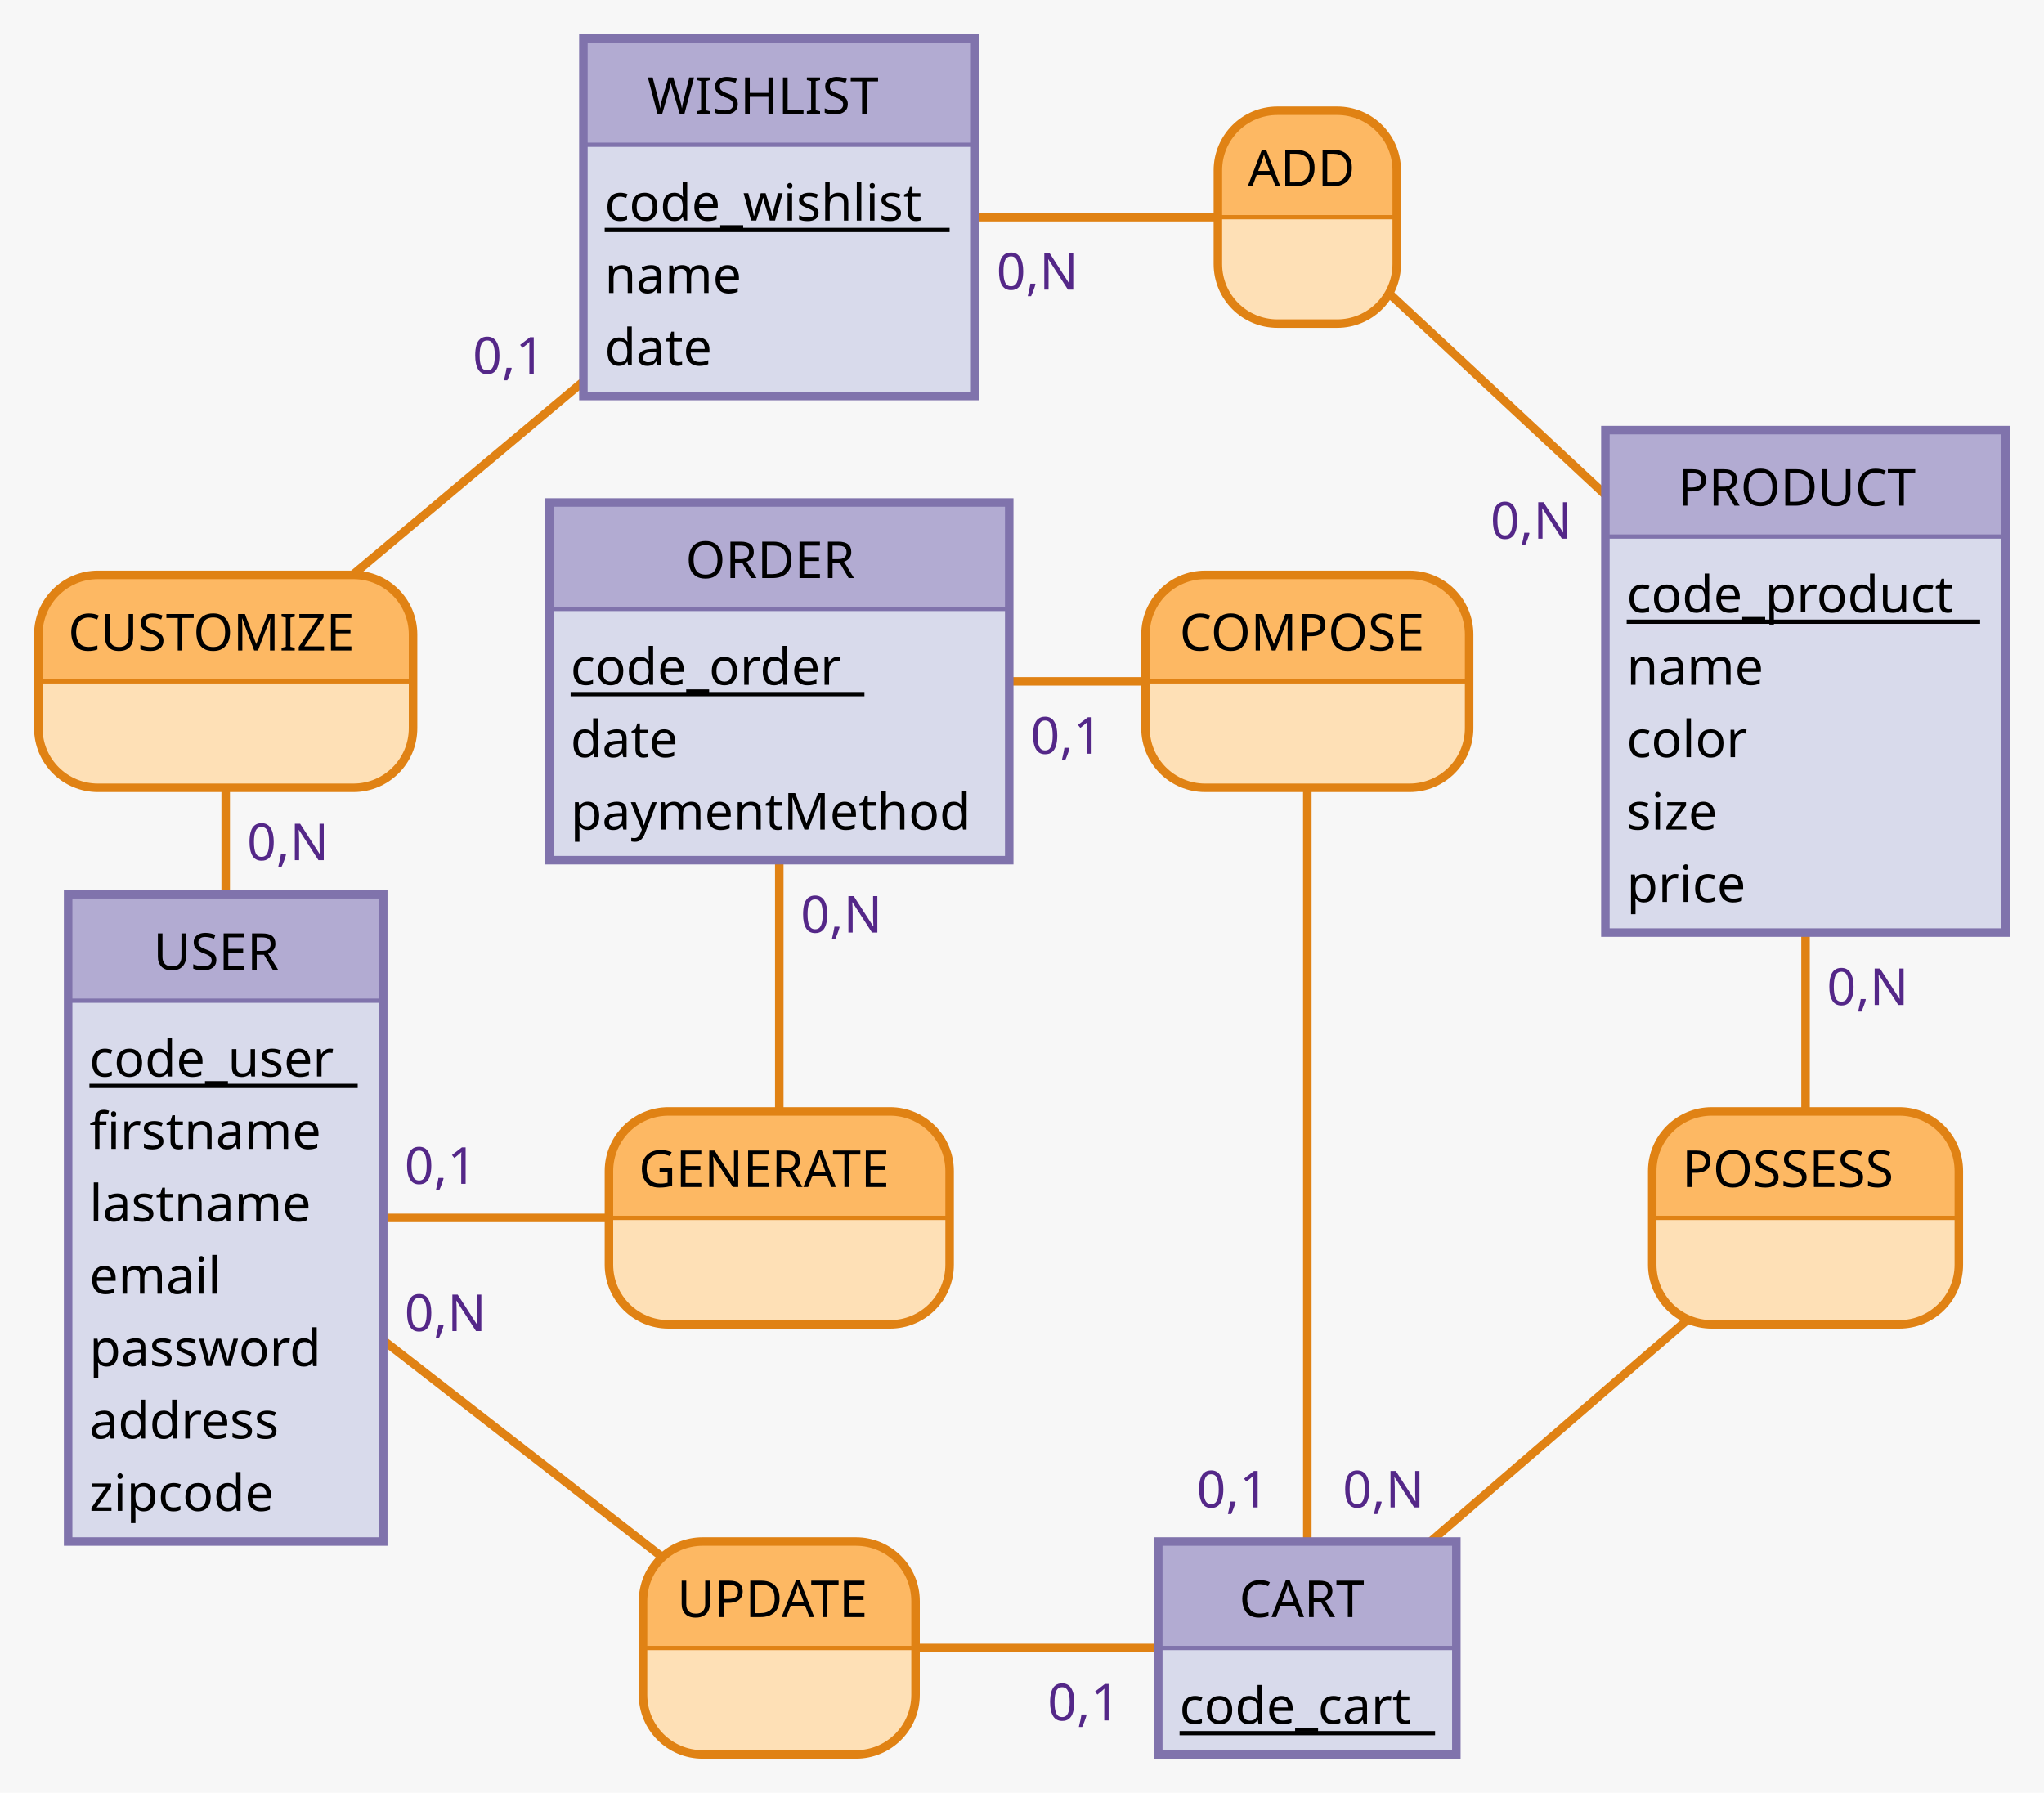
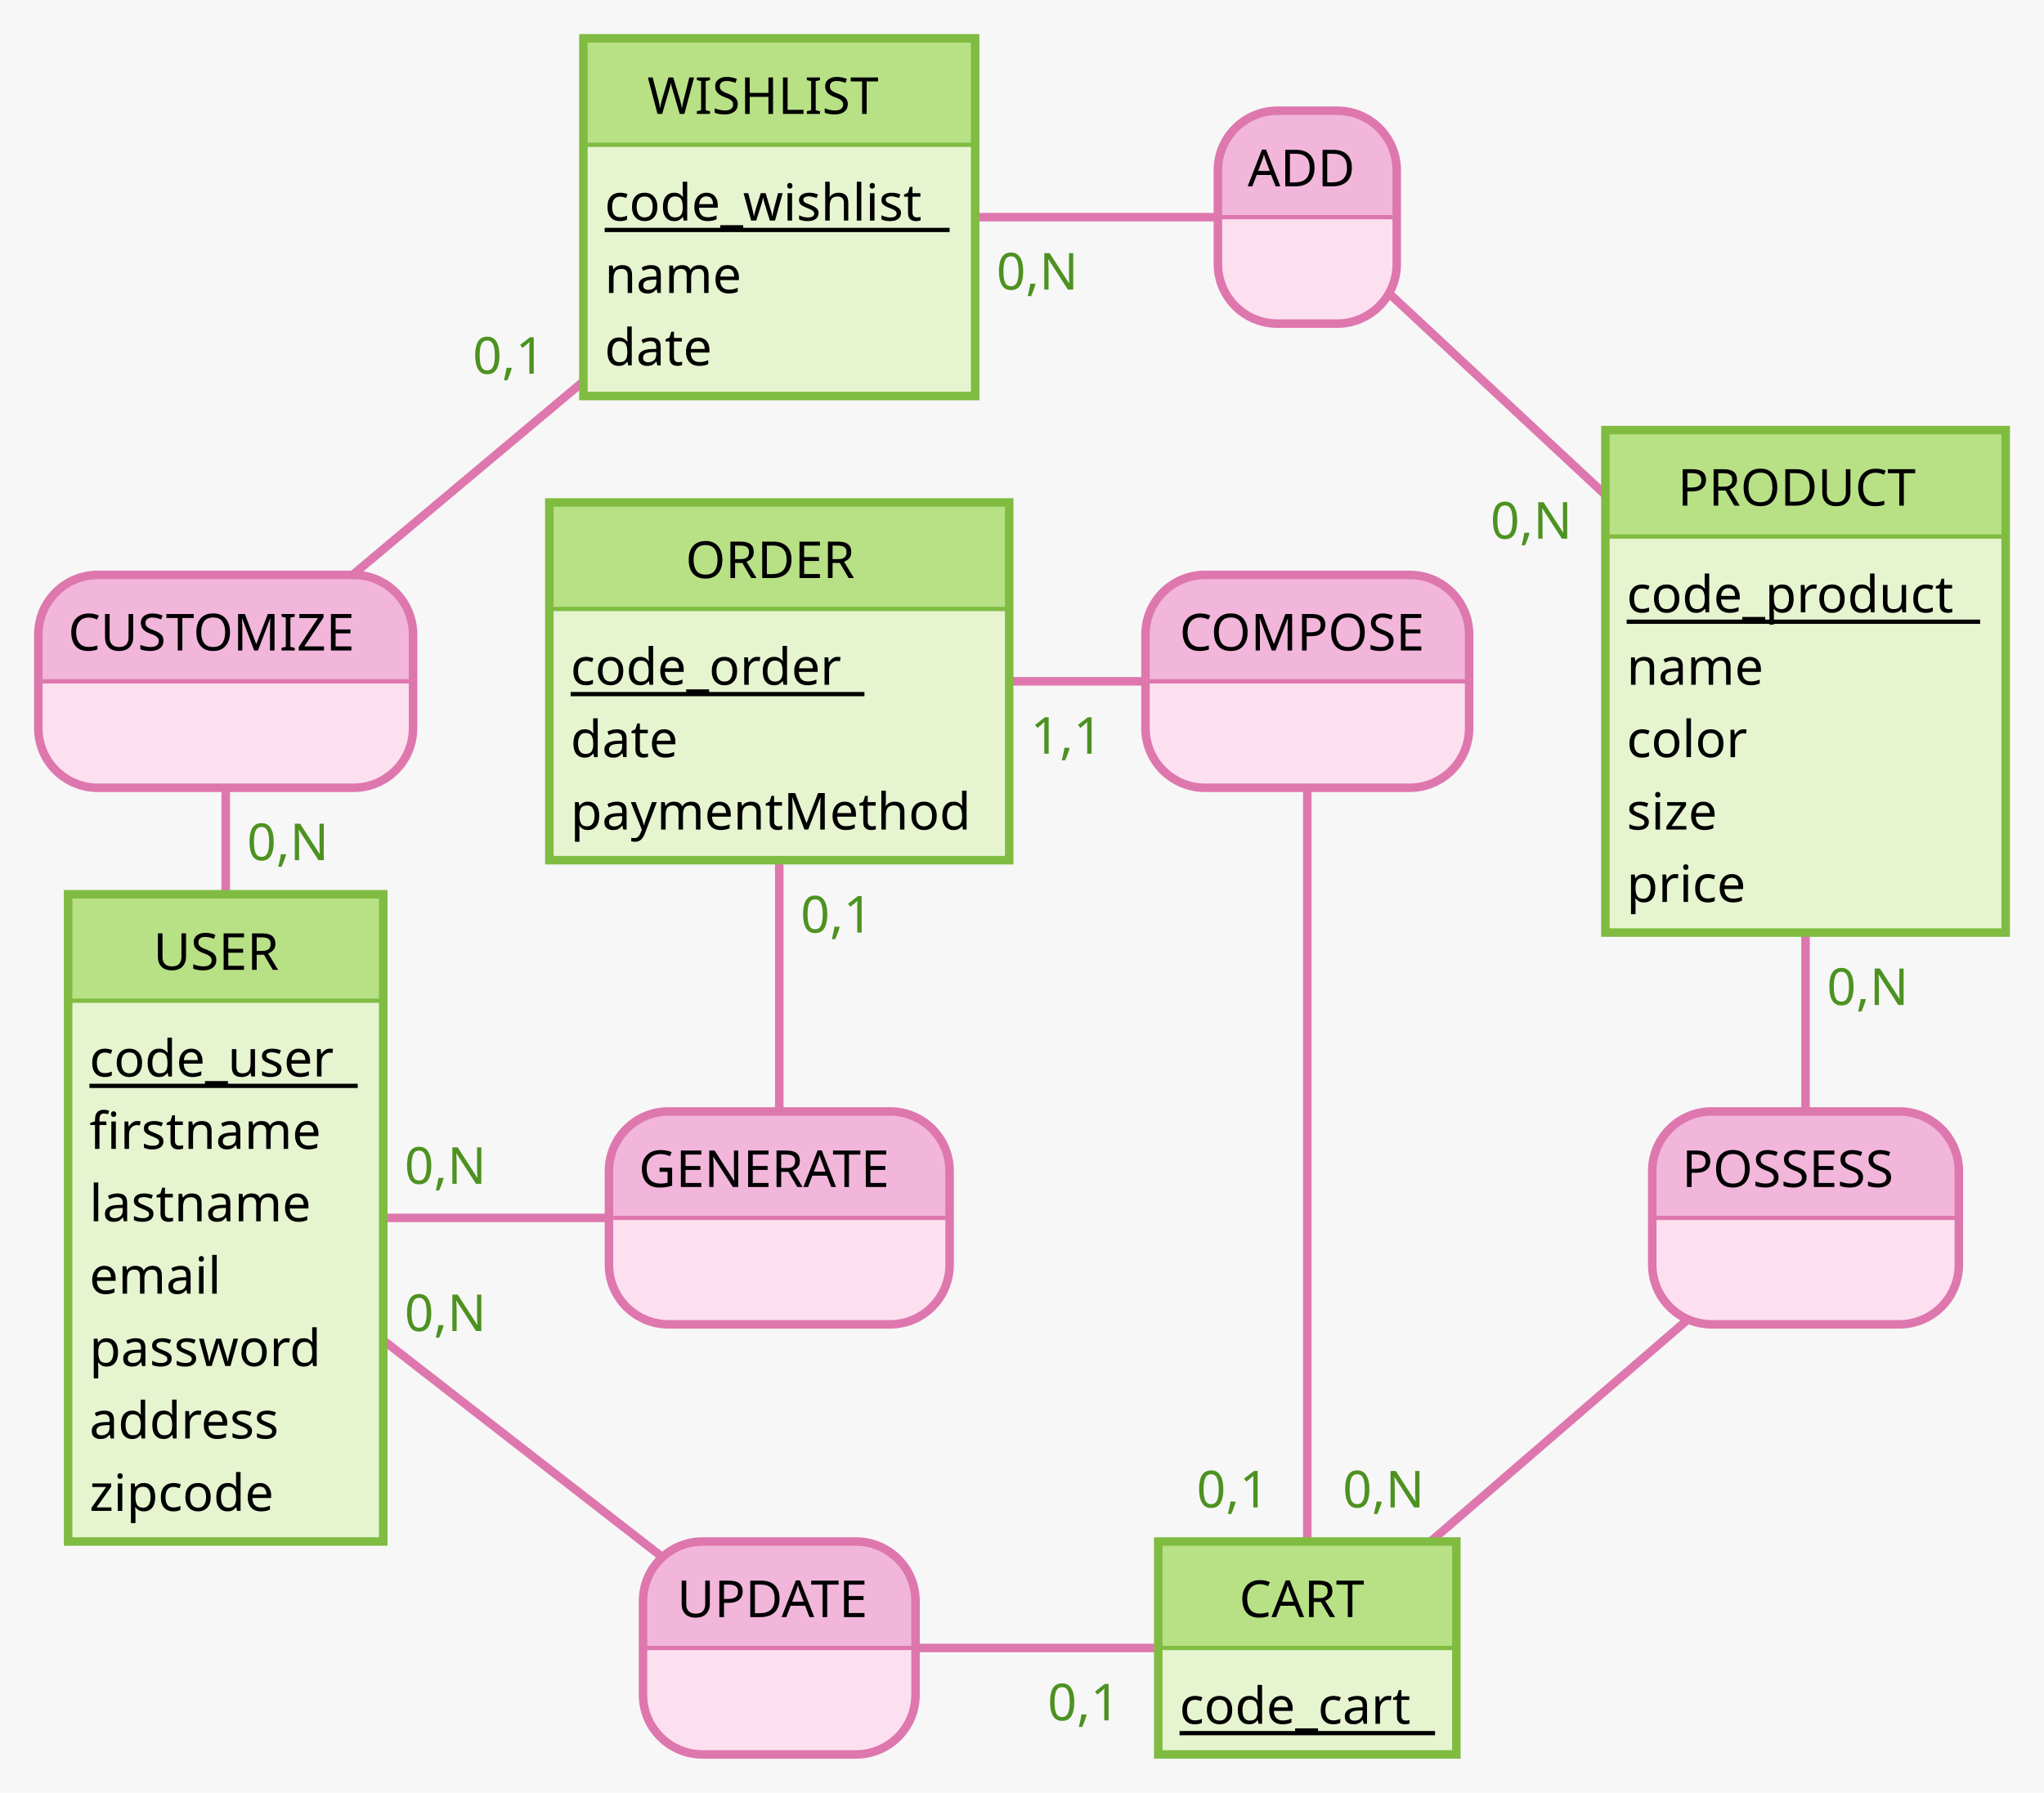
<svg xmlns="http://www.w3.org/2000/svg" width="480" height="421" viewBox="0 0 480 421">
  <rect id="frame" x="0" y="0" width="480" height="421" fill="#f7f7f7" stroke="none" stroke-width="0" />
  <g>
-     <line x1="183" y1="51" x2="307" y2="51" stroke="#e08214" stroke-width="2" />
-     <text x="234" y="68" fill="#542788" font-family="Verdana" font-size="12">0,N</text>
-     <line x1="424" y1="160" x2="307" y2="51" stroke="#e08214" stroke-width="2" />
-     <text x="350" y="126.5" fill="#542788" font-family="Verdana" font-size="12">0,N</text>
+     <line x1="183" y1="51" x2="307" y2="51" stroke="#de77ae" stroke-width="2" />
+     <text x="234" y="68" fill="#4d9221" font-family="Verdana" font-size="12">0,N</text>
+     <line x1="424" y1="160" x2="307" y2="51" stroke="#de77ae" stroke-width="2" />
+     <text x="350" y="126.5" fill="#4d9221" font-family="Verdana" font-size="12">0,N</text>
    <g>
-       <path d="M314 26 a14 14 90 0 1 14 14 V51 h-42 V40 a14 14 90 0 1 14 -14" fill="#fdb863" stroke="#fdb863" stroke-width="0" />
-       <path d="M328 51 v11 a14 14 90 0 1 -14 14 H300 a14 14 90 0 1 -14 -14 V51 H42" fill="#fee0b6" stroke="#fee0b6" stroke-width="0" />
-       <rect x="286" y="26" width="42" height="50" fill="none" rx="14" stroke="#e08214" stroke-width="2" />
-       <line x1="286" y1="51" x2="328" y2="51" stroke="#e08214" stroke-width="1" />
+       <path d="M314 26 a14 14 90 0 1 14 14 V51 h-42 V40 a14 14 90 0 1 14 -14" fill="#f1b6da" stroke="#f1b6da" stroke-width="0" />
+       <path d="M328 51 v11 a14 14 90 0 1 -14 14 H300 a14 14 90 0 1 -14 -14 V51 H42" fill="#fde0ef" stroke="#fde0ef" stroke-width="0" />
+       <rect x="286" y="26" width="42" height="50" fill="none" rx="14" stroke="#de77ae" stroke-width="2" />
+       <line x1="286" y1="51" x2="328" y2="51" stroke="#de77ae" stroke-width="1" />
      <text x="293" y="43.75" fill="#000" font-family="Verdana" font-size="12">ADD</text>
    </g>
  </g>
  <g>
-     <line x1="183" y1="51" x2="53" y2="160" stroke="#e08214" stroke-width="2" />
-     <text x="111" y="87.76" fill="#542788" font-family="Verdana" font-size="12">0,1</text>
-     <line x1="53" y1="286" x2="53" y2="160" stroke="#e08214" stroke-width="2" />
-     <text x="58" y="202" fill="#542788" font-family="Verdana" font-size="12">0,N</text>
+     <line x1="183" y1="51" x2="53" y2="160" stroke="#de77ae" stroke-width="2" />
+     <text x="111" y="87.76" fill="#4d9221" font-family="Verdana" font-size="12">0,1</text>
+     <line x1="53" y1="286" x2="53" y2="160" stroke="#de77ae" stroke-width="2" />
+     <text x="58" y="202" fill="#4d9221" font-family="Verdana" font-size="12">0,N</text>
    <g>
-       <path d="M83 135 a14 14 90 0 1 14 14 V160 h-88 V149 a14 14 90 0 1 14 -14" fill="#fdb863" stroke="#fdb863" stroke-width="0" />
-       <path d="M97 160 v11 a14 14 90 0 1 -14 14 H23 a14 14 90 0 1 -14 -14 V160 H88" fill="#fee0b6" stroke="#fee0b6" stroke-width="0" />
-       <rect x="9" y="135" width="88" height="50" fill="none" rx="14" stroke="#e08214" stroke-width="2" />
-       <line x1="9" y1="160" x2="97" y2="160" stroke="#e08214" stroke-width="1" />
+       <path d="M83 135 a14 14 90 0 1 14 14 V160 h-88 V149 a14 14 90 0 1 14 -14" fill="#f1b6da" stroke="#f1b6da" stroke-width="0" />
+       <path d="M97 160 v11 a14 14 90 0 1 -14 14 H23 a14 14 90 0 1 -14 -14 V160 H88" fill="#fde0ef" stroke="#fde0ef" stroke-width="0" />
+       <rect x="9" y="135" width="88" height="50" fill="none" rx="14" stroke="#de77ae" stroke-width="2" />
+       <line x1="9" y1="160" x2="97" y2="160" stroke="#de77ae" stroke-width="1" />
      <text x="16" y="152.75" fill="#000" font-family="Verdana" font-size="12">CUSTOMIZE</text>
    </g>
  </g>
  <g>
-     <line x1="307" y1="387" x2="307" y2="160" stroke="#e08214" stroke-width="2" />
-     <text x="281" y="354" fill="#542788" font-family="Verdana" font-size="12">0,1</text>
-     <line x1="183" y1="160" x2="307" y2="160" stroke="#e08214" stroke-width="2" />
-     <text x="242" y="177" fill="#542788" font-family="Verdana" font-size="12">0,1</text>
+     <line x1="307" y1="387" x2="307" y2="160" stroke="#de77ae" stroke-width="2" />
+     <text x="281" y="354" fill="#4d9221" font-family="Verdana" font-size="12">0,1</text>
+     <line x1="183" y1="160" x2="307" y2="160" stroke="#de77ae" stroke-width="2" />
+     <text x="242" y="177" fill="#4d9221" font-family="Verdana" font-size="12">1,1</text>
    <g>
-       <path d="M331 135 a14 14 90 0 1 14 14 V160 h-76 V149 a14 14 90 0 1 14 -14" fill="#fdb863" stroke="#fdb863" stroke-width="0" />
-       <path d="M345 160 v11 a14 14 90 0 1 -14 14 H283 a14 14 90 0 1 -14 -14 V160 H76" fill="#fee0b6" stroke="#fee0b6" stroke-width="0" />
-       <rect x="269" y="135" width="76" height="50" fill="none" rx="14" stroke="#e08214" stroke-width="2" />
-       <line x1="269" y1="160" x2="345" y2="160" stroke="#e08214" stroke-width="1" />
+       <path d="M331 135 a14 14 90 0 1 14 14 V160 h-76 V149 a14 14 90 0 1 14 -14" fill="#f1b6da" stroke="#f1b6da" stroke-width="0" />
+       <path d="M345 160 v11 a14 14 90 0 1 -14 14 H283 a14 14 90 0 1 -14 -14 V160 H76" fill="#fde0ef" stroke="#fde0ef" stroke-width="0" />
+       <rect x="269" y="135" width="76" height="50" fill="none" rx="14" stroke="#de77ae" stroke-width="2" />
+       <line x1="269" y1="160" x2="345" y2="160" stroke="#de77ae" stroke-width="1" />
      <text x="277" y="152.75" fill="#000" font-family="Verdana" font-size="12">COMPOSE</text>
    </g>
  </g>
  <g>
-     <line x1="53" y1="286" x2="183" y2="286" stroke="#e08214" stroke-width="2" />
-     <text x="95" y="278" fill="#542788" font-family="Verdana" font-size="12">0,1</text>
-     <line x1="183" y1="160" x2="183" y2="286" stroke="#e08214" stroke-width="2" />
-     <text x="188" y="219" fill="#542788" font-family="Verdana" font-size="12">0,N</text>
+     <line x1="53" y1="286" x2="183" y2="286" stroke="#de77ae" stroke-width="2" />
+     <text x="95" y="278" fill="#4d9221" font-family="Verdana" font-size="12">0,N</text>
+     <line x1="183" y1="160" x2="183" y2="286" stroke="#de77ae" stroke-width="2" />
+     <text x="188" y="219" fill="#4d9221" font-family="Verdana" font-size="12">0,1</text>
    <g>
-       <path d="M209 261 a14 14 90 0 1 14 14 V286 h-80 V275 a14 14 90 0 1 14 -14" fill="#fdb863" stroke="#fdb863" stroke-width="0" />
-       <path d="M223 286 v11 a14 14 90 0 1 -14 14 H157 a14 14 90 0 1 -14 -14 V286 H80" fill="#fee0b6" stroke="#fee0b6" stroke-width="0" />
-       <rect x="143" y="261" width="80" height="50" fill="none" rx="14" stroke="#e08214" stroke-width="2" />
-       <line x1="143" y1="286" x2="223" y2="286" stroke="#e08214" stroke-width="1" />
+       <path d="M209 261 a14 14 90 0 1 14 14 V286 h-80 V275 a14 14 90 0 1 14 -14" fill="#f1b6da" stroke="#f1b6da" stroke-width="0" />
+       <path d="M223 286 v11 a14 14 90 0 1 -14 14 H157 a14 14 90 0 1 -14 -14 V286 H80" fill="#fde0ef" stroke="#fde0ef" stroke-width="0" />
+       <rect x="143" y="261" width="80" height="50" fill="none" rx="14" stroke="#de77ae" stroke-width="2" />
+       <line x1="143" y1="286" x2="223" y2="286" stroke="#de77ae" stroke-width="1" />
      <text x="150" y="278.75" fill="#000" font-family="Verdana" font-size="12">GENERATE</text>
    </g>
  </g>
  <g>
-     <line x1="307" y1="387" x2="424" y2="286" stroke="#e08214" stroke-width="2" />
-     <text x="315.3" y="354" fill="#542788" font-family="Verdana" font-size="12">0,N</text>
-     <line x1="424" y1="160" x2="424" y2="286" stroke="#e08214" stroke-width="2" />
-     <text x="429" y="236" fill="#542788" font-family="Verdana" font-size="12">0,N</text>
+     <line x1="307" y1="387" x2="424" y2="286" stroke="#de77ae" stroke-width="2" />
+     <text x="315.3" y="354" fill="#4d9221" font-family="Verdana" font-size="12">0,N</text>
+     <line x1="424" y1="160" x2="424" y2="286" stroke="#de77ae" stroke-width="2" />
+     <text x="429" y="236" fill="#4d9221" font-family="Verdana" font-size="12">0,N</text>
    <g>
-       <path d="M446 261 a14 14 90 0 1 14 14 V286 h-72 V275 a14 14 90 0 1 14 -14" fill="#fdb863" stroke="#fdb863" stroke-width="0" />
-       <path d="M460 286 v11 a14 14 90 0 1 -14 14 H402 a14 14 90 0 1 -14 -14 V286 H72" fill="#fee0b6" stroke="#fee0b6" stroke-width="0" />
-       <rect x="388" y="261" width="72" height="50" fill="none" rx="14" stroke="#e08214" stroke-width="2" />
-       <line x1="388" y1="286" x2="460" y2="286" stroke="#e08214" stroke-width="1" />
+       <path d="M446 261 a14 14 90 0 1 14 14 V286 h-72 V275 a14 14 90 0 1 14 -14" fill="#f1b6da" stroke="#f1b6da" stroke-width="0" />
+       <path d="M460 286 v11 a14 14 90 0 1 -14 14 H402 a14 14 90 0 1 -14 -14 V286 H72" fill="#fde0ef" stroke="#fde0ef" stroke-width="0" />
+       <rect x="388" y="261" width="72" height="50" fill="none" rx="14" stroke="#de77ae" stroke-width="2" />
+       <line x1="388" y1="286" x2="460" y2="286" stroke="#de77ae" stroke-width="1" />
      <text x="395" y="278.75" fill="#000" font-family="Verdana" font-size="12">POSSESS</text>
    </g>
  </g>
  <g>
-     <line x1="307" y1="387" x2="183" y2="387" stroke="#e08214" stroke-width="2" />
-     <text x="246" y="404" fill="#542788" font-family="Verdana" font-size="12">0,1</text>
-     <line x1="53" y1="286" x2="183" y2="387" stroke="#e08214" stroke-width="2" />
-     <text x="95" y="312.57" fill="#542788" font-family="Verdana" font-size="12">0,N</text>
+     <line x1="307" y1="387" x2="183" y2="387" stroke="#de77ae" stroke-width="2" />
+     <text x="246" y="404" fill="#4d9221" font-family="Verdana" font-size="12">0,1</text>
+     <line x1="53" y1="286" x2="183" y2="387" stroke="#de77ae" stroke-width="2" />
+     <text x="95" y="312.57" fill="#4d9221" font-family="Verdana" font-size="12">0,N</text>
    <g>
-       <path d="M201 362 a14 14 90 0 1 14 14 V387 h-64 V376 a14 14 90 0 1 14 -14" fill="#fdb863" stroke="#fdb863" stroke-width="0" />
-       <path d="M215 387 v11 a14 14 90 0 1 -14 14 H165 a14 14 90 0 1 -14 -14 V387 H64" fill="#fee0b6" stroke="#fee0b6" stroke-width="0" />
-       <rect x="151" y="362" width="64" height="50" fill="none" rx="14" stroke="#e08214" stroke-width="2" />
-       <line x1="151" y1="387" x2="215" y2="387" stroke="#e08214" stroke-width="1" />
+       <path d="M201 362 a14 14 90 0 1 14 14 V387 h-64 V376 a14 14 90 0 1 14 -14" fill="#f1b6da" stroke="#f1b6da" stroke-width="0" />
+       <path d="M215 387 v11 a14 14 90 0 1 -14 14 H165 a14 14 90 0 1 -14 -14 V387 H64" fill="#fde0ef" stroke="#fde0ef" stroke-width="0" />
+       <rect x="151" y="362" width="64" height="50" fill="none" rx="14" stroke="#de77ae" stroke-width="2" />
+       <line x1="151" y1="387" x2="215" y2="387" stroke="#de77ae" stroke-width="1" />
      <text x="159" y="379.75" fill="#000" font-family="Verdana" font-size="12">UPDATE</text>
    </g>
  </g>
  <g>
    <g>
-       <rect x="137" y="9" width="92" height="25" fill="#b2abd2" stroke="#b2abd2" stroke-width="0" opacity="1" />
-       <rect x="137" y="34" width="92" height="59" fill="#d8daeb" stroke="#d8daeb" stroke-width="0" opacity="1" />
-       <rect x="137" y="9" width="92" height="84" fill="none" stroke="#8073ac" stroke-width="2" opacity="1" />
-       <line x1="137" y1="34" x2="229" y2="34" stroke="#8073ac" stroke-width="1" />
+       <rect x="137" y="9" width="92" height="25" fill="#b8e186" stroke="#b8e186" stroke-width="0" opacity="1" />
+       <rect x="137" y="34" width="92" height="59" fill="#e6f5d0" stroke="#e6f5d0" stroke-width="0" opacity="1" />
+       <rect x="137" y="9" width="92" height="84" fill="none" stroke="#7fbc41" stroke-width="2" opacity="1" />
+       <line x1="137" y1="34" x2="229" y2="34" stroke="#7fbc41" stroke-width="1" />
    </g>
    <text x="152" y="26.75" fill="#000" font-family="Verdana" font-size="12">WISHLIST</text>
    <text x="142" y="51.8" fill="#000" font-family="Verdana" font-size="12">code_wishlist</text>
    <line x1="142" y1="54" x2="223" y2="54" stroke="#000" stroke-width="1" />
    <text x="142" y="68.8" fill="#000" font-family="Verdana" font-size="12">name</text>
    <text x="142" y="85.8" fill="#000" font-family="Verdana" font-size="12">date</text>
  </g>
  <g>
    <g>
-       <rect x="129" y="118" width="108" height="25" fill="#b2abd2" stroke="#b2abd2" stroke-width="0" opacity="1" />
-       <rect x="129" y="143" width="108" height="59" fill="#d8daeb" stroke="#d8daeb" stroke-width="0" opacity="1" />
-       <rect x="129" y="118" width="108" height="84" fill="none" stroke="#8073ac" stroke-width="2" opacity="1" />
-       <line x1="129" y1="143" x2="237" y2="143" stroke="#8073ac" stroke-width="1" />
+       <rect x="129" y="118" width="108" height="25" fill="#b8e186" stroke="#b8e186" stroke-width="0" opacity="1" />
+       <rect x="129" y="143" width="108" height="59" fill="#e6f5d0" stroke="#e6f5d0" stroke-width="0" opacity="1" />
+       <rect x="129" y="118" width="108" height="84" fill="none" stroke="#7fbc41" stroke-width="2" opacity="1" />
+       <line x1="129" y1="143" x2="237" y2="143" stroke="#7fbc41" stroke-width="1" />
    </g>
    <text x="161" y="135.75" fill="#000" font-family="Verdana" font-size="12">ORDER</text>
    <text x="134" y="160.8" fill="#000" font-family="Verdana" font-size="12">code_order</text>
    <line x1="134" y1="163" x2="203" y2="163" stroke="#000" stroke-width="1" />
    <text x="134" y="177.8" fill="#000" font-family="Verdana" font-size="12">date</text>
    <text x="134" y="194.8" fill="#000" font-family="Verdana" font-size="12">paymentMethod</text>
  </g>
  <g>
    <g>
-       <rect x="377" y="101" width="94" height="25" fill="#b2abd2" stroke="#b2abd2" stroke-width="0" opacity="1" />
-       <rect x="377" y="126" width="94" height="93" fill="#d8daeb" stroke="#d8daeb" stroke-width="0" opacity="1" />
-       <rect x="377" y="101" width="94" height="118" fill="none" stroke="#8073ac" stroke-width="2" opacity="1" />
-       <line x1="377" y1="126" x2="471" y2="126" stroke="#8073ac" stroke-width="1" />
+       <rect x="377" y="101" width="94" height="25" fill="#b8e186" stroke="#b8e186" stroke-width="0" opacity="1" />
+       <rect x="377" y="126" width="94" height="93" fill="#e6f5d0" stroke="#e6f5d0" stroke-width="0" opacity="1" />
+       <rect x="377" y="101" width="94" height="118" fill="none" stroke="#7fbc41" stroke-width="2" opacity="1" />
+       <line x1="377" y1="126" x2="471" y2="126" stroke="#7fbc41" stroke-width="1" />
    </g>
    <text x="394" y="118.75" fill="#000" font-family="Verdana" font-size="12">PRODUCT</text>
    <text x="382" y="143.8" fill="#000" font-family="Verdana" font-size="12">code_product</text>
    <line x1="382" y1="146" x2="465" y2="146" stroke="#000" stroke-width="1" />
    <text x="382" y="160.8" fill="#000" font-family="Verdana" font-size="12">name</text>
    <text x="382" y="177.8" fill="#000" font-family="Verdana" font-size="12">color</text>
    <text x="382" y="194.8" fill="#000" font-family="Verdana" font-size="12">size</text>
    <text x="382" y="211.8" fill="#000" font-family="Verdana" font-size="12">price</text>
  </g>
  <g>
    <g>
-       <rect x="16" y="210" width="74" height="25" fill="#b2abd2" stroke="#b2abd2" stroke-width="0" opacity="1" />
-       <rect x="16" y="235" width="74" height="127" fill="#d8daeb" stroke="#d8daeb" stroke-width="0" opacity="1" />
-       <rect x="16" y="210" width="74" height="152" fill="none" stroke="#8073ac" stroke-width="2" opacity="1" />
-       <line x1="16" y1="235" x2="90" y2="235" stroke="#8073ac" stroke-width="1" />
+       <rect x="16" y="210" width="74" height="25" fill="#b8e186" stroke="#b8e186" stroke-width="0" opacity="1" />
+       <rect x="16" y="235" width="74" height="127" fill="#e6f5d0" stroke="#e6f5d0" stroke-width="0" opacity="1" />
+       <rect x="16" y="210" width="74" height="152" fill="none" stroke="#7fbc41" stroke-width="2" opacity="1" />
+       <line x1="16" y1="235" x2="90" y2="235" stroke="#7fbc41" stroke-width="1" />
    </g>
    <text x="36" y="227.75" fill="#000" font-family="Verdana" font-size="12">USER</text>
    <text x="21" y="252.8" fill="#000" font-family="Verdana" font-size="12">code_user</text>
    <line x1="21" y1="255" x2="84" y2="255" stroke="#000" stroke-width="1" />
    <text x="21" y="269.8" fill="#000" font-family="Verdana" font-size="12">firstname</text>
    <text x="21" y="286.8" fill="#000" font-family="Verdana" font-size="12">lastname</text>
    <text x="21" y="303.8" fill="#000" font-family="Verdana" font-size="12">email</text>
    <text x="21" y="320.8" fill="#000" font-family="Verdana" font-size="12">password</text>
    <text x="21" y="337.8" fill="#000" font-family="Verdana" font-size="12">address</text>
    <text x="21" y="354.8" fill="#000" font-family="Verdana" font-size="12">zipcode</text>
  </g>
  <g>
    <g>
-       <rect x="272" y="362" width="70" height="25" fill="#b2abd2" stroke="#b2abd2" stroke-width="0" opacity="1" />
-       <rect x="272" y="387" width="70" height="25" fill="#d8daeb" stroke="#d8daeb" stroke-width="0" opacity="1" />
-       <rect x="272" y="362" width="70" height="50" fill="none" stroke="#8073ac" stroke-width="2" opacity="1" />
-       <line x1="272" y1="387" x2="342" y2="387" stroke="#8073ac" stroke-width="1" />
+       <rect x="272" y="362" width="70" height="25" fill="#b8e186" stroke="#b8e186" stroke-width="0" opacity="1" />
+       <rect x="272" y="387" width="70" height="25" fill="#e6f5d0" stroke="#e6f5d0" stroke-width="0" opacity="1" />
+       <rect x="272" y="362" width="70" height="50" fill="none" stroke="#7fbc41" stroke-width="2" opacity="1" />
+       <line x1="272" y1="387" x2="342" y2="387" stroke="#7fbc41" stroke-width="1" />
    </g>
    <text x="291" y="379.75" fill="#000" font-family="Verdana" font-size="12">CART</text>
    <text x="277" y="404.8" fill="#000" font-family="Verdana" font-size="12">code_cart</text>
    <line x1="277" y1="407" x2="337" y2="407" stroke="#000" stroke-width="1" />
  </g>
</svg>
